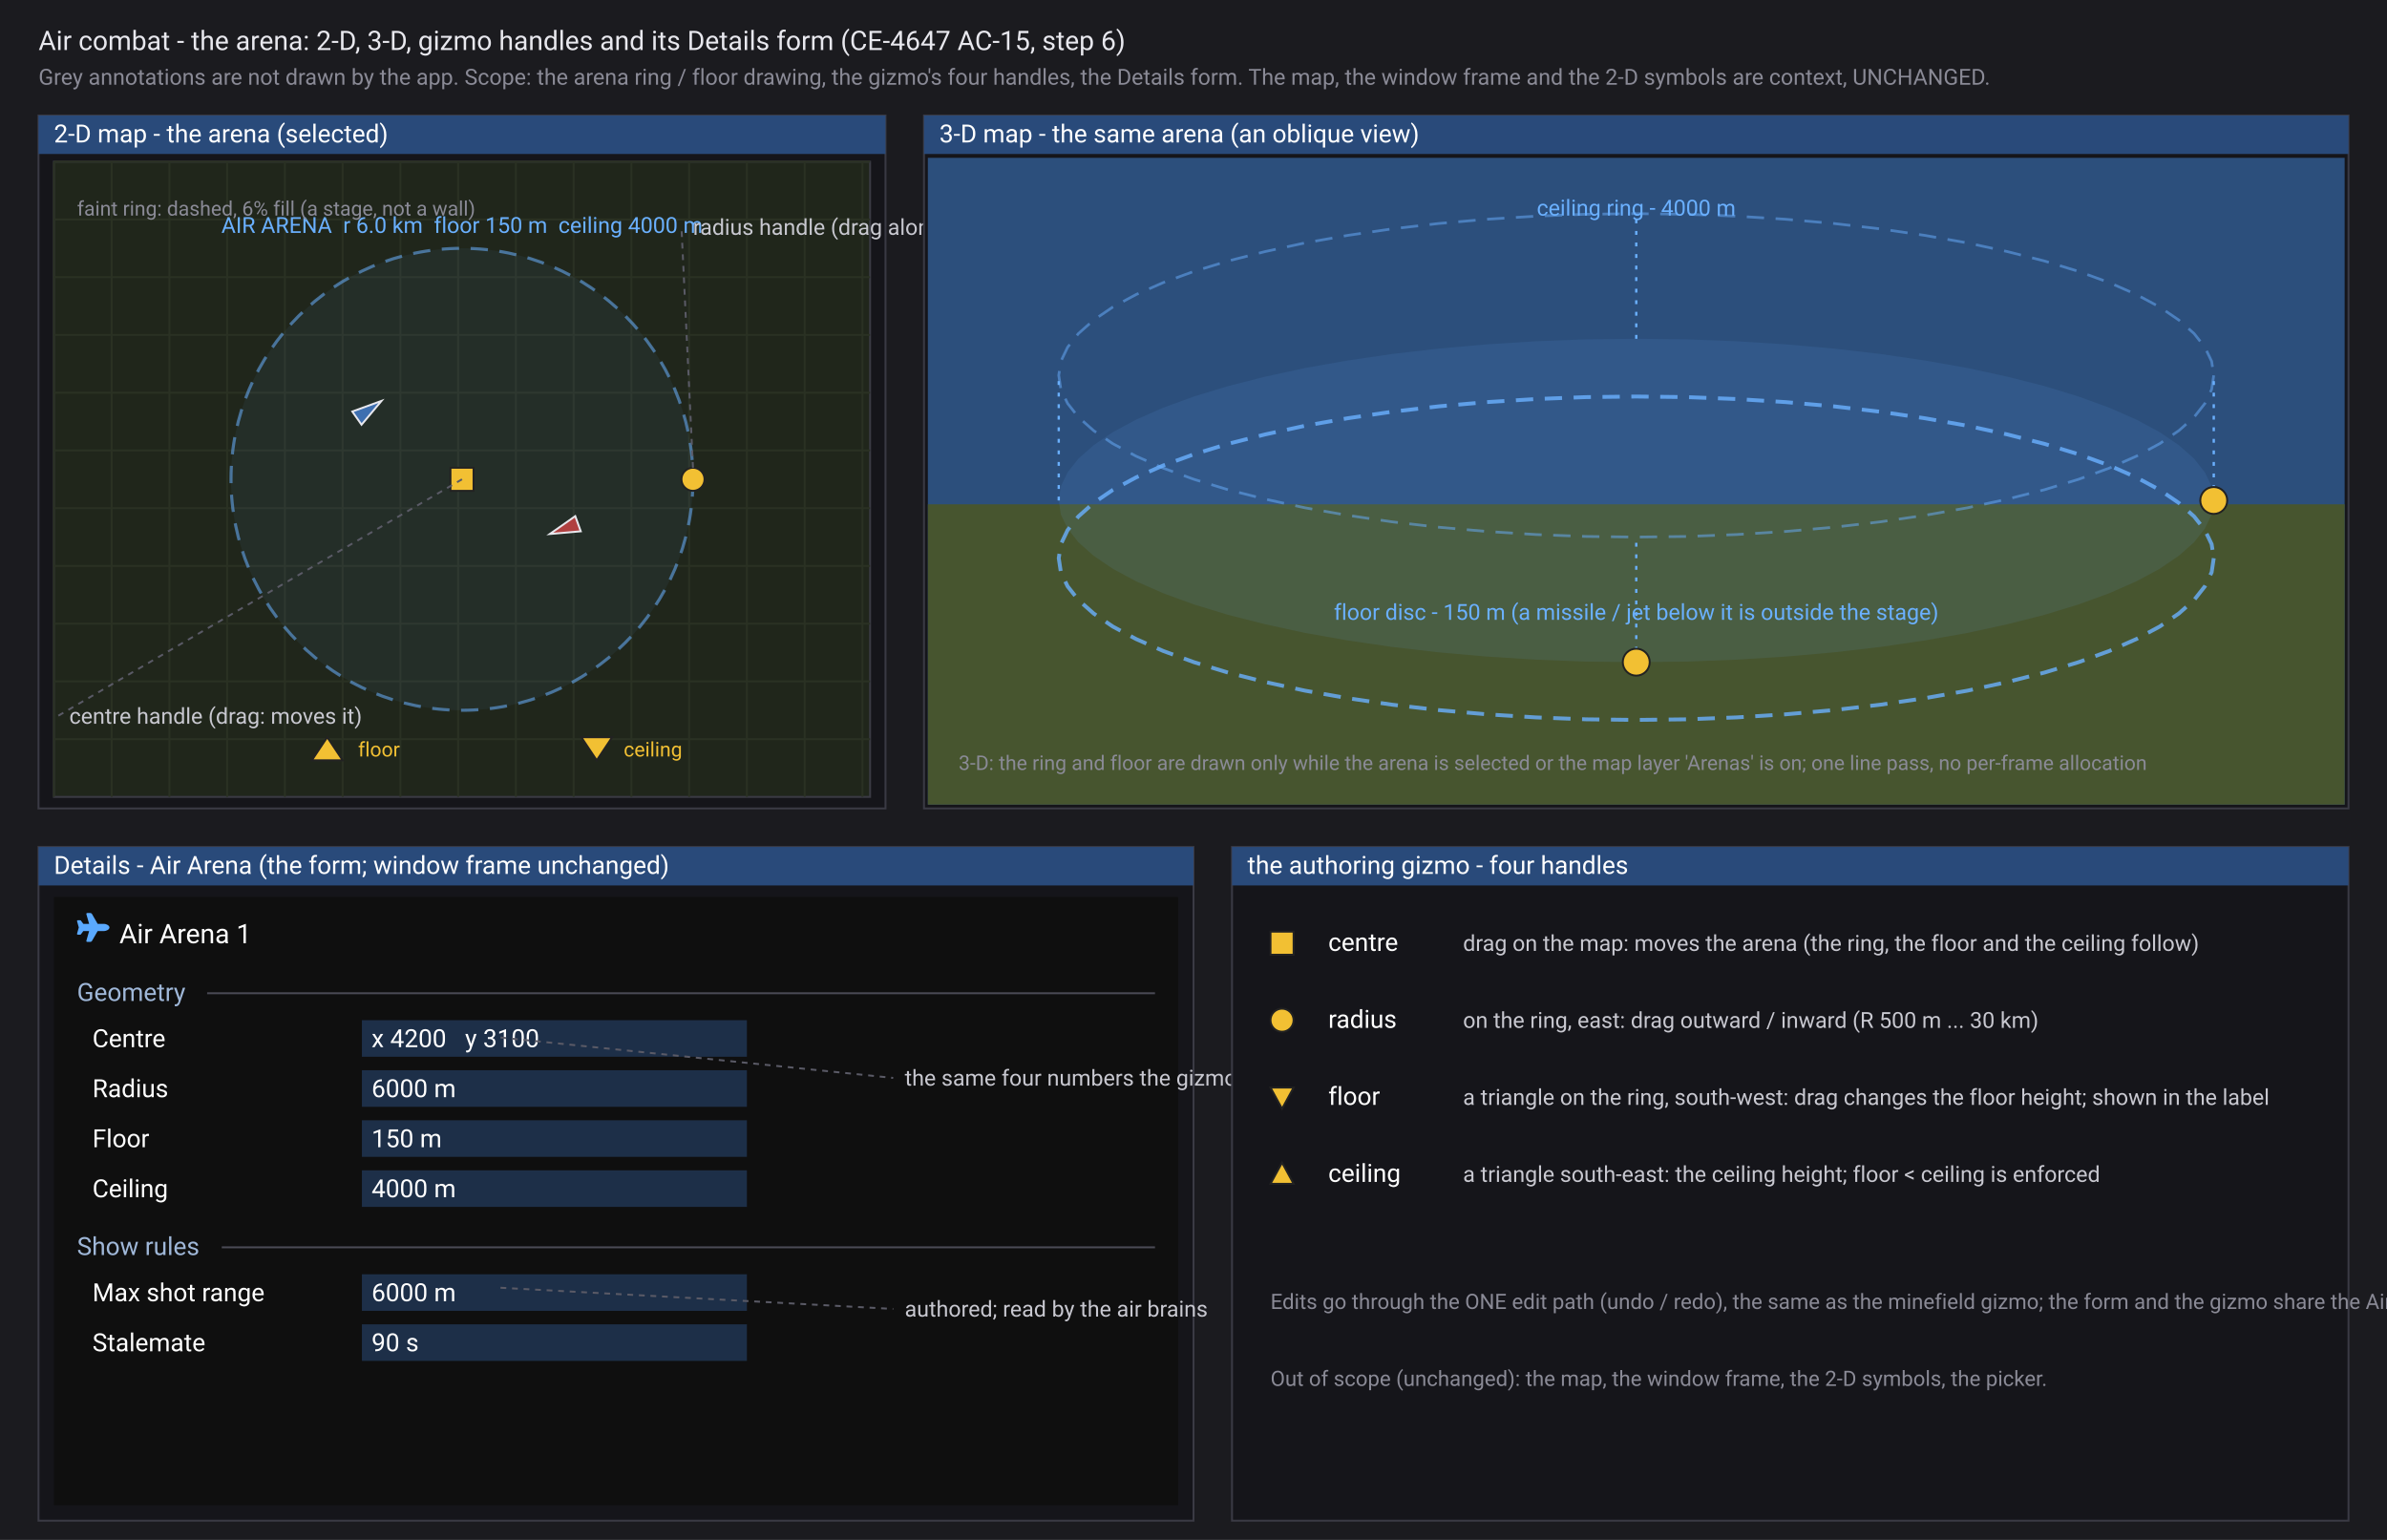
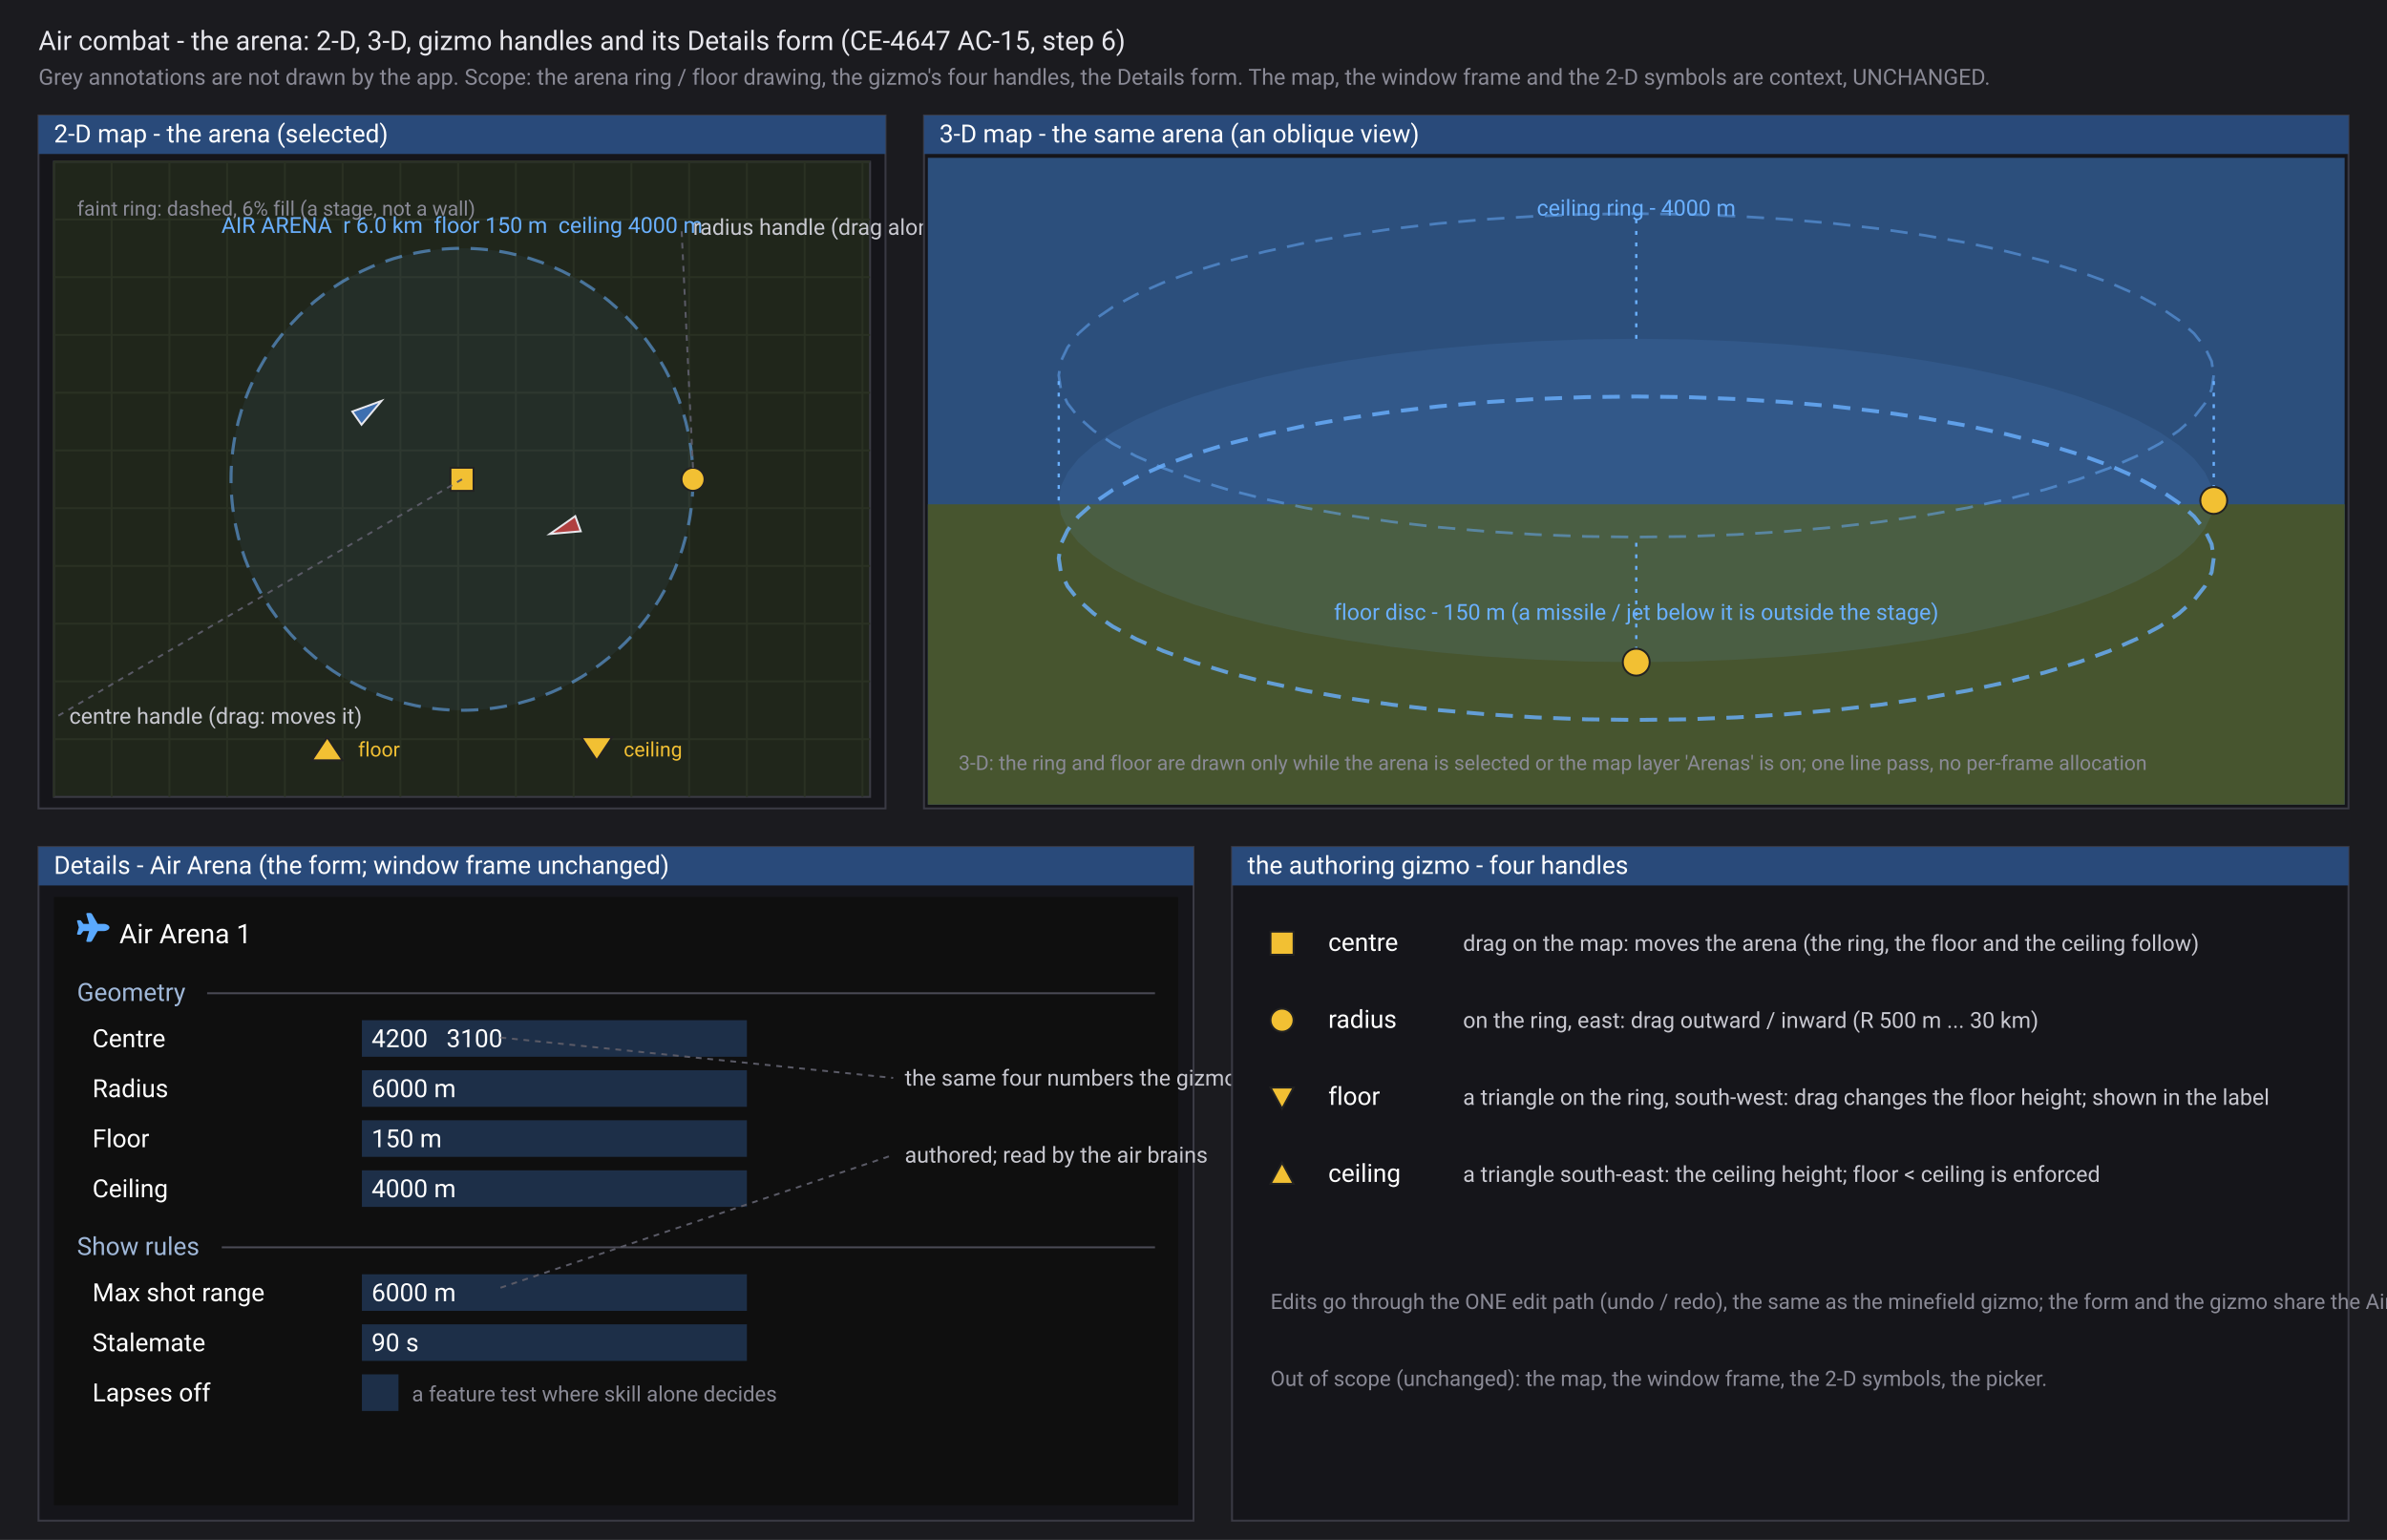
<svg xmlns="http://www.w3.org/2000/svg" width="1240" height="800" viewBox="0 0 1240 800">
  <rect x="0" y="0" width="1240" height="800" fill="#1B1B1F" rx="0" opacity="1" />
  <text x="20" y="26" fill="#E8E8EE" font-size="14" font-family="Roboto, Segoe UI, Arial, sans-serif" text-anchor="start" font-weight="normal" xml:space="preserve">Air combat - the arena: 2-D, 3-D, gizmo handles and its Details form (CE-4647 AC-15, step 6)</text>
  <text x="20" y="44" fill="#8A8A96" font-size="11.5" font-family="Roboto, Segoe UI, Arial, sans-serif" text-anchor="start" font-weight="normal" xml:space="preserve">Grey annotations are not drawn by the app. Scope: the arena ring / floor drawing, the gizmo's four handles, the Details form. The map, the window frame and the 2-D symbols are context, UNCHANGED.</text>
  <rect x="20" y="60" width="440" height="360" fill="#15151A" rx="0" stroke="#3A3A44" stroke-width="1" opacity="1" />
  <rect x="20" y="60" width="440" height="20" fill="#294A7A" rx="0" opacity="1" />
  <text x="28" y="74" fill="#FFFFFF" font-size="13" font-family="Roboto, Segoe UI, Arial, sans-serif" text-anchor="start" font-weight="normal" xml:space="preserve">2-D map - the arena (selected)</text>
  <rect x="28" y="84" width="424" height="330" fill="#20261B" rx="0" stroke="#3A3A44" stroke-width="1" opacity="1" />
  <line x1="28" y1="84" x2="28" y2="414" stroke="#2A3123" stroke-width="1" />
  <line x1="58" y1="84" x2="58" y2="414" stroke="#2A3123" stroke-width="1" />
  <line x1="88" y1="84" x2="88" y2="414" stroke="#2A3123" stroke-width="1" />
  <line x1="118" y1="84" x2="118" y2="414" stroke="#2A3123" stroke-width="1" />
  <line x1="148" y1="84" x2="148" y2="414" stroke="#2A3123" stroke-width="1" />
  <line x1="178" y1="84" x2="178" y2="414" stroke="#2A3123" stroke-width="1" />
  <line x1="208" y1="84" x2="208" y2="414" stroke="#2A3123" stroke-width="1" />
  <line x1="238" y1="84" x2="238" y2="414" stroke="#2A3123" stroke-width="1" />
  <line x1="268" y1="84" x2="268" y2="414" stroke="#2A3123" stroke-width="1" />
  <line x1="298" y1="84" x2="298" y2="414" stroke="#2A3123" stroke-width="1" />
  <line x1="328" y1="84" x2="328" y2="414" stroke="#2A3123" stroke-width="1" />
  <line x1="358" y1="84" x2="358" y2="414" stroke="#2A3123" stroke-width="1" />
  <line x1="388" y1="84" x2="388" y2="414" stroke="#2A3123" stroke-width="1" />
  <line x1="418" y1="84" x2="418" y2="414" stroke="#2A3123" stroke-width="1" />
  <line x1="448" y1="84" x2="448" y2="414" stroke="#2A3123" stroke-width="1" />
  <line x1="28" y1="84" x2="452" y2="84" stroke="#2A3123" stroke-width="1" />
  <line x1="28" y1="114" x2="452" y2="114" stroke="#2A3123" stroke-width="1" />
  <line x1="28" y1="144" x2="452" y2="144" stroke="#2A3123" stroke-width="1" />
  <line x1="28" y1="174" x2="452" y2="174" stroke="#2A3123" stroke-width="1" />
  <line x1="28" y1="204" x2="452" y2="204" stroke="#2A3123" stroke-width="1" />
  <line x1="28" y1="234" x2="452" y2="234" stroke="#2A3123" stroke-width="1" />
  <line x1="28" y1="264" x2="452" y2="264" stroke="#2A3123" stroke-width="1" />
  <line x1="28" y1="294" x2="452" y2="294" stroke="#2A3123" stroke-width="1" />
  <line x1="28" y1="324" x2="452" y2="324" stroke="#2A3123" stroke-width="1" />
  <line x1="28" y1="354" x2="452" y2="354" stroke="#2A3123" stroke-width="1" />
  <line x1="28" y1="384" x2="452" y2="384" stroke="#2A3123" stroke-width="1" />
  <circle cx="240" cy="249" r="120" fill="#6AB0FF" fill-opacity="0.06" stroke="#6AB0FF" stroke-opacity="0.55" stroke-width="1.6" stroke-dasharray="9 6" />
  <text x="240" y="121" fill="#6AB0FF" font-size="11.5" font-family="Roboto, Segoe UI, Arial, sans-serif" text-anchor="middle" font-weight="normal" xml:space="preserve">AIR ARENA  r 6.0 km  floor 150 m  ceiling 4000 m</text>
  <rect x="234" y="243" width="12" height="12" fill="#F2C033" rx="0" stroke="#222" stroke-width="1" opacity="1" />
  <circle cx="360" cy="249" r="6" fill="#F2C033" stroke="#222" />
  <polygon points="170,383 178,395 162,395" fill="#F2C033" stroke="#222" />
  <polygon points="310,395 302,383 318,383" fill="#F2C033" stroke="#222" />
  <text x="186" y="393" fill="#F2C033" font-size="10.5" font-family="Roboto, Segoe UI, Arial, sans-serif" text-anchor="start" font-weight="normal" xml:space="preserve">floor</text>
  <text x="324" y="393" fill="#F2C033" font-size="10.5" font-family="Roboto, Segoe UI, Arial, sans-serif" text-anchor="start" font-weight="normal" xml:space="preserve">ceiling</text>
  <polygon points="198.192,208.264 183.003,213.785 187.809,220.648" fill="#3E6FB0" stroke="#E8E8EE" />
  <polygon points="285.603,277.42 301.703,276.019 298.837,268.145" fill="#B04040" stroke="#E8E8EE" />
  <path d="M360 243 L354 118" stroke="#5A5A66" stroke-width="1" stroke-dasharray="3 3" fill="none" />
  <text x="360" y="122" fill="#C8C8D0" font-size="11.5" font-family="Roboto, Segoe UI, Arial, sans-serif" text-anchor="start" font-weight="normal" xml:space="preserve">radius handle (drag along the ring)</text>
  <path d="M240 249 L30 372" stroke="#5A5A66" stroke-width="1" stroke-dasharray="3 3" fill="none" />
  <text x="36" y="376" fill="#C8C8D0" font-size="11.5" font-family="Roboto, Segoe UI, Arial, sans-serif" text-anchor="start" font-weight="normal" xml:space="preserve">centre handle (drag: moves it)</text>
  <text x="40" y="112" fill="#8A8A96" font-size="10.5" font-family="Roboto, Segoe UI, Arial, sans-serif" text-anchor="start" font-weight="normal" xml:space="preserve">faint ring: dashed, 6% fill (a stage, not a wall)</text>
  <rect x="480" y="60" width="740" height="360" fill="#15151A" rx="0" stroke="#3A3A44" stroke-width="1" opacity="1" />
  <rect x="480" y="60" width="740" height="20" fill="#294A7A" rx="0" opacity="1" />
  <text x="488" y="74" fill="#FFFFFF" font-size="13" font-family="Roboto, Segoe UI, Arial, sans-serif" text-anchor="start" font-weight="normal" xml:space="preserve">3-D map - the same arena (an oblique view)</text>
  <rect x="482" y="82" width="736" height="336" fill="#2C4F7C" rx="0" opacity="1" />
  <rect x="482" y="262" width="736" height="156" fill="#47552F" rx="0" opacity="1" />
  <polyline points="1150.0,290.0 1148.9,297.3 1145.4,304.6 1139.8,311.7 1131.9,318.7 1121.9,325.5 1109.8,332.0 1095.7,338.2 1079.8,344.0 1062.1,349.4 1042.8,354.3 1022.1,358.8 1000.0,362.7 976.8,366.1 952.6,368.9 927.6,371.1 902.1,372.7 876.1,373.7 850.0,374.0 823.9,373.7 797.9,372.7 772.4,371.1 747.4,368.9 723.2,366.1 700.0,362.7 677.9,358.8 657.2,354.3 637.9,349.4 620.2,344.0 604.3,338.2 590.2,332.0 578.1,325.5 568.1,318.7 560.2,311.7 554.6,304.6 551.1,297.3 550.0,290.0 551.1,282.7 554.6,275.4 560.2,268.3 568.1,261.3 578.1,254.5 590.2,248.0 604.3,241.8 620.2,236.0 637.9,230.6 657.2,225.7 677.9,221.2 700.0,217.3 723.2,213.9 747.4,211.1 772.4,208.9 797.9,207.3 823.9,206.3 850.0,206.0 876.1,206.3 902.1,207.3 927.6,208.9 952.6,211.1 976.8,213.9 1000.0,217.3 1022.1,221.2 1042.8,225.7 1062.1,230.6 1079.8,236.0 1095.7,241.8 1109.8,248.0 1121.9,254.5 1131.9,261.3 1139.8,268.3 1145.4,275.4 1148.9,282.7 1150.0,290.0" fill="none" stroke="#6AB0FF" stroke-opacity="0.8" stroke-width="2.0" stroke-dasharray="9 6" />
  <polyline points="1150.0,195.0 1148.9,202.3 1145.4,209.6 1139.8,216.7 1131.9,223.7 1121.9,230.5 1109.8,237.0 1095.7,243.2 1079.8,249.0 1062.1,254.4 1042.8,259.3 1022.1,263.8 1000.0,267.7 976.8,271.1 952.6,273.9 927.6,276.1 902.1,277.7 876.1,278.7 850.0,279.0 823.9,278.7 797.9,277.7 772.4,276.1 747.4,273.9 723.2,271.1 700.0,267.7 677.9,263.8 657.2,259.3 637.9,254.4 620.2,249.0 604.3,243.2 590.2,237.0 578.1,230.5 568.1,223.7 560.2,216.7 554.6,209.6 551.1,202.3 550.0,195.0 551.1,187.7 554.6,180.4 560.2,173.3 568.1,166.3 578.1,159.5 590.2,153.0 604.3,146.8 620.2,141.0 637.9,135.6 657.2,130.7 677.9,126.2 700.0,122.3 723.2,118.9 747.4,116.1 772.4,113.9 797.9,112.3 823.9,111.3 850.0,111.0 876.1,111.3 902.1,112.3 927.6,113.9 952.6,116.1 976.8,118.9 1000.0,122.3 1022.1,126.2 1042.8,130.7 1062.1,135.6 1079.8,141.0 1095.7,146.8 1109.8,153.0 1121.9,159.5 1131.9,166.3 1139.8,173.3 1145.4,180.4 1148.9,187.7 1150.0,195.0" fill="none" stroke="#6AB0FF" stroke-opacity="0.5" stroke-width="1.4" stroke-dasharray="9 6" />
  <polygon points="1150.0,260.0 1148.9,267.3 1145.4,274.6 1139.8,281.7 1131.9,288.7 1121.9,295.5 1109.8,302.0 1095.7,308.2 1079.8,314.0 1062.1,319.4 1042.8,324.3 1022.1,328.8 1000.0,332.7 976.8,336.1 952.6,338.9 927.6,341.1 902.1,342.7 876.1,343.7 850.0,344.0 823.9,343.7 797.9,342.7 772.4,341.1 747.4,338.9 723.2,336.1 700.0,332.7 677.9,328.8 657.2,324.3 637.9,319.4 620.2,314.0 604.3,308.2 590.2,302.0 578.1,295.5 568.1,288.7 560.2,281.7 554.6,274.6 551.1,267.3 550.0,260.0 551.1,252.7 554.6,245.4 560.2,238.3 568.1,231.3 578.1,224.5 590.2,218.0 604.3,211.8 620.2,206.0 637.9,200.6 657.2,195.7 677.9,191.2 700.0,187.3 723.2,183.9 747.4,181.1 772.4,178.9 797.9,177.3 823.9,176.3 850.0,176.0 876.1,176.3 902.1,177.3 927.6,178.9 952.6,181.1 976.8,183.9 1000.0,187.3 1022.1,191.2 1042.8,195.7 1062.1,200.6 1079.8,206.0 1095.7,211.8 1109.8,218.0 1121.9,224.5 1131.9,231.3 1139.8,238.3 1145.4,245.4 1148.9,252.7 1150.0,260.0" fill="#6AB0FF" fill-opacity="0.10" stroke="none" />
  <line x1="1150.0" y1="260.0" x2="1150.0" y2="195.0" stroke="#6AB0FF" stroke-width="1.2" stroke-dasharray="2 4" />
  <line x1="850.0" y1="344.0" x2="850.0" y2="279.0" stroke="#6AB0FF" stroke-width="1.2" stroke-dasharray="2 4" />
  <line x1="550.0" y1="260.0" x2="550.0" y2="195.0" stroke="#6AB0FF" stroke-width="1.2" stroke-dasharray="2 4" />
  <line x1="850.0" y1="176.0" x2="850.0" y2="111.0" stroke="#6AB0FF" stroke-width="1.2" stroke-dasharray="2 4" />
  <text x="850" y="112" fill="#6AB0FF" font-size="11.5" font-family="Roboto, Segoe UI, Arial, sans-serif" text-anchor="middle" font-weight="normal" xml:space="preserve">ceiling ring - 4000 m</text>
  <text x="850" y="322" fill="#6AB0FF" font-size="11.5" font-family="Roboto, Segoe UI, Arial, sans-serif" text-anchor="middle" font-weight="normal" xml:space="preserve">floor disc - 150 m (a missile / jet below it is outside the stage)</text>
  <circle cx="1150.0" cy="260.0" r="7" fill="#F2C033" stroke="#222" />
  <circle cx="850.0" cy="344.0" r="7" fill="#F2C033" stroke="#222" />
  <text x="498" y="400" fill="#8A8A96" font-size="10.5" font-family="Roboto, Segoe UI, Arial, sans-serif" text-anchor="start" font-weight="normal" xml:space="preserve">3-D: the ring and floor are drawn only while the arena is selected or the map layer 'Arenas' is on; one line pass, no per-frame allocation</text>
  <rect x="20" y="440" width="600" height="350" fill="#15151A" rx="0" stroke="#3A3A44" stroke-width="1" opacity="1" />
  <rect x="20" y="440" width="600" height="20" fill="#294A7A" rx="0" opacity="1" />
  <text x="28" y="454" fill="#FFFFFF" font-size="13" font-family="Roboto, Segoe UI, Arial, sans-serif" text-anchor="start" font-weight="normal" xml:space="preserve">Details - Air Arena (the form; window frame unchanged)</text>
  <rect x="28" y="466" width="584" height="316" fill="#0F0F0F" rx="0" opacity="1" />
  <path d="M482 256Q511 255 542 237Q573 219 576 192Q573 164 542 146Q511 129 482 128H366L265 -48Q256 -63 237 -64H181Q163 -61 166 -44L215 128H112L69 70Q64 64 56 64H14Q1 65 0 78Q0 80 1 82L32 192L1 302Q0 304 0 306Q1 319 14 320H56Q64 320 69 314L112 256H215L166 428Q163 445 181 448H237Q256 447 265 432L366 256H482Z" fill="#5AA9FF" fill-opacity="1" transform="translate(40,487.4473) scale(0.02929688,-0.02929688)" />
  <text x="62" y="490" fill="#FFFFFF" font-size="14" font-family="Roboto, Segoe UI, Arial, sans-serif" text-anchor="start" font-weight="normal" xml:space="preserve">Air Arena 1</text>
  <text x="40" y="520" fill="#9FB7D8" font-size="13" font-family="Roboto, Segoe UI, Arial, sans-serif" text-anchor="start" font-weight="normal" xml:space="preserve">Geometry</text>
  <line x1="107.6" y1="516" x2="600" y2="516" stroke="#4A4A55" stroke-width="1" />
  <text x="48" y="544" fill="#FFFFFF" font-size="13" font-family="Roboto, Segoe UI, Arial, sans-serif" text-anchor="start" font-weight="normal" xml:space="preserve">Centre</text>
  <rect x="188" y="530" width="200" height="19" fill="#1D2F48" rx="0" opacity="1" />
-   <text x="193" y="544" fill="#FFFFFF" font-size="13" font-family="Roboto, Segoe UI, Arial, sans-serif" text-anchor="start" font-weight="normal" xml:space="preserve">x 4200   y 3100</text>
+   <text x="193" y="544" fill="#FFFFFF" font-size="13" font-family="Roboto, Segoe UI, Arial, sans-serif" text-anchor="start" font-weight="normal" xml:space="preserve">4200   3100</text>
  <text x="48" y="570" fill="#FFFFFF" font-size="13" font-family="Roboto, Segoe UI, Arial, sans-serif" text-anchor="start" font-weight="normal" xml:space="preserve">Radius</text>
  <rect x="188" y="556" width="200" height="19" fill="#1D2F48" rx="0" opacity="1" />
  <text x="193" y="570" fill="#FFFFFF" font-size="13" font-family="Roboto, Segoe UI, Arial, sans-serif" text-anchor="start" font-weight="normal" xml:space="preserve">6000 m</text>
  <text x="48" y="596" fill="#FFFFFF" font-size="13" font-family="Roboto, Segoe UI, Arial, sans-serif" text-anchor="start" font-weight="normal" xml:space="preserve">Floor</text>
  <rect x="188" y="582" width="200" height="19" fill="#1D2F48" rx="0" opacity="1" />
  <text x="193" y="596" fill="#FFFFFF" font-size="13" font-family="Roboto, Segoe UI, Arial, sans-serif" text-anchor="start" font-weight="normal" xml:space="preserve">150 m</text>
  <text x="48" y="622" fill="#FFFFFF" font-size="13" font-family="Roboto, Segoe UI, Arial, sans-serif" text-anchor="start" font-weight="normal" xml:space="preserve">Ceiling</text>
  <rect x="188" y="608" width="200" height="19" fill="#1D2F48" rx="0" opacity="1" />
  <text x="193" y="622" fill="#FFFFFF" font-size="13" font-family="Roboto, Segoe UI, Arial, sans-serif" text-anchor="start" font-weight="normal" xml:space="preserve">4000 m</text>
  <text x="40" y="652" fill="#9FB7D8" font-size="13" font-family="Roboto, Segoe UI, Arial, sans-serif" text-anchor="start" font-weight="normal" xml:space="preserve">Show rules</text>
  <line x1="115.2" y1="648" x2="600" y2="648" stroke="#4A4A55" stroke-width="1" />
  <text x="48" y="676" fill="#FFFFFF" font-size="13" font-family="Roboto, Segoe UI, Arial, sans-serif" text-anchor="start" font-weight="normal" xml:space="preserve">Max shot range</text>
  <rect x="188" y="662" width="200" height="19" fill="#1D2F48" rx="0" opacity="1" />
  <text x="193" y="676" fill="#FFFFFF" font-size="13" font-family="Roboto, Segoe UI, Arial, sans-serif" text-anchor="start" font-weight="normal" xml:space="preserve">6000 m</text>
  <text x="48" y="702" fill="#FFFFFF" font-size="13" font-family="Roboto, Segoe UI, Arial, sans-serif" text-anchor="start" font-weight="normal" xml:space="preserve">Stalemate</text>
  <rect x="188" y="688" width="200" height="19" fill="#1D2F48" rx="0" opacity="1" />
  <text x="193" y="702" fill="#FFFFFF" font-size="13" font-family="Roboto, Segoe UI, Arial, sans-serif" text-anchor="start" font-weight="normal" xml:space="preserve">90 s</text>
+   <text x="48" y="728" fill="#FFFFFF" font-size="13" font-family="Roboto, Segoe UI, Arial, sans-serif" text-anchor="start" font-weight="normal" xml:space="preserve">Lapses off</text>
+   <rect x="188" y="714" width="19" height="19" fill="#1D2F48" rx="0" opacity="1" />
+   <text x="214" y="728" fill="#8A8A96" font-size="11" font-family="Roboto, Segoe UI, Arial, sans-serif" text-anchor="start" font-weight="normal" xml:space="preserve">a feature test where skill alone decides</text>
  <path d="M260 539 L464 560" stroke="#5A5A66" stroke-width="1" stroke-dasharray="3 3" fill="none" />
  <text x="470" y="564" fill="#C8C8D0" font-size="11.5" font-family="Roboto, Segoe UI, Arial, sans-serif" text-anchor="start" font-weight="normal" xml:space="preserve">the same four numbers the gizmo drags</text>
-   <path d="M260 669 L464 680" stroke="#5A5A66" stroke-width="1" stroke-dasharray="3 3" fill="none" />
-   <text x="470" y="684" fill="#C8C8D0" font-size="11.5" font-family="Roboto, Segoe UI, Arial, sans-serif" text-anchor="start" font-weight="normal" xml:space="preserve">authored; read by the air brains</text>
+   <path d="M260 669 L464 600" stroke="#5A5A66" stroke-width="1" stroke-dasharray="3 3" fill="none" />
+   <text x="470" y="604" fill="#C8C8D0" font-size="11.5" font-family="Roboto, Segoe UI, Arial, sans-serif" text-anchor="start" font-weight="normal" xml:space="preserve">authored; read by the air brains</text>
  <rect x="640" y="440" width="580" height="350" fill="#15151A" rx="0" stroke="#3A3A44" stroke-width="1" opacity="1" />
  <rect x="640" y="440" width="580" height="20" fill="#294A7A" rx="0" opacity="1" />
  <text x="648" y="454" fill="#FFFFFF" font-size="13" font-family="Roboto, Segoe UI, Arial, sans-serif" text-anchor="start" font-weight="normal" xml:space="preserve">the authoring gizmo - four handles</text>
  <rect x="660" y="484" width="12" height="12" fill="#F2C033" rx="0" stroke="#222" stroke-width="1" opacity="1" />
  <text x="690" y="494" fill="#FFFFFF" font-size="13" font-family="Roboto, Segoe UI, Arial, sans-serif" text-anchor="start" font-weight="normal" xml:space="preserve">centre</text>
  <text x="760" y="494" fill="#C8C8D0" font-size="11.5" font-family="Roboto, Segoe UI, Arial, sans-serif" text-anchor="start" font-weight="normal" xml:space="preserve">drag on the map: moves the arena (the ring, the floor and the ceiling follow)</text>
  <circle cx="666" cy="530" r="6" fill="#F2C033" stroke="#222" />
  <text x="690" y="534" fill="#FFFFFF" font-size="13" font-family="Roboto, Segoe UI, Arial, sans-serif" text-anchor="start" font-weight="normal" xml:space="preserve">radius</text>
  <text x="760" y="534" fill="#C8C8D0" font-size="11.5" font-family="Roboto, Segoe UI, Arial, sans-serif" text-anchor="start" font-weight="normal" xml:space="preserve">on the ring, east: drag outward / inward (R 500 m ... 30 km)</text>
  <polygon points="666,576 672,565 660,565" fill="#F2C033" stroke="#222" />
  <text x="690" y="574" fill="#FFFFFF" font-size="13" font-family="Roboto, Segoe UI, Arial, sans-serif" text-anchor="start" font-weight="normal" xml:space="preserve">floor</text>
  <text x="760" y="574" fill="#C8C8D0" font-size="11.5" font-family="Roboto, Segoe UI, Arial, sans-serif" text-anchor="start" font-weight="normal" xml:space="preserve">a triangle on the ring, south-west: drag changes the floor height; shown in the label</text>
  <polygon points="666,604 672,615 660,615" fill="#F2C033" stroke="#222" />
  <text x="690" y="614" fill="#FFFFFF" font-size="13" font-family="Roboto, Segoe UI, Arial, sans-serif" text-anchor="start" font-weight="normal" xml:space="preserve">ceiling</text>
  <text x="760" y="614" fill="#C8C8D0" font-size="11.5" font-family="Roboto, Segoe UI, Arial, sans-serif" text-anchor="start" font-weight="normal" xml:space="preserve">a triangle south-east: the ceiling height; floor &lt; ceiling is enforced</text>
  <text x="660" y="680" fill="#8A8A96" font-size="11" font-family="Roboto, Segoe UI, Arial, sans-serif" text-anchor="start" font-weight="normal" xml:space="preserve">Edits go through the ONE edit path (undo / redo), the same as the minefield gizmo; the form and the gizmo share the AirArena row.</text>
  <text x="660" y="720" fill="#8A8A96" font-size="11" font-family="Roboto, Segoe UI, Arial, sans-serif" text-anchor="start" font-weight="normal" xml:space="preserve">Out of scope (unchanged): the map, the window frame, the 2-D symbols, the picker.</text>
</svg>
